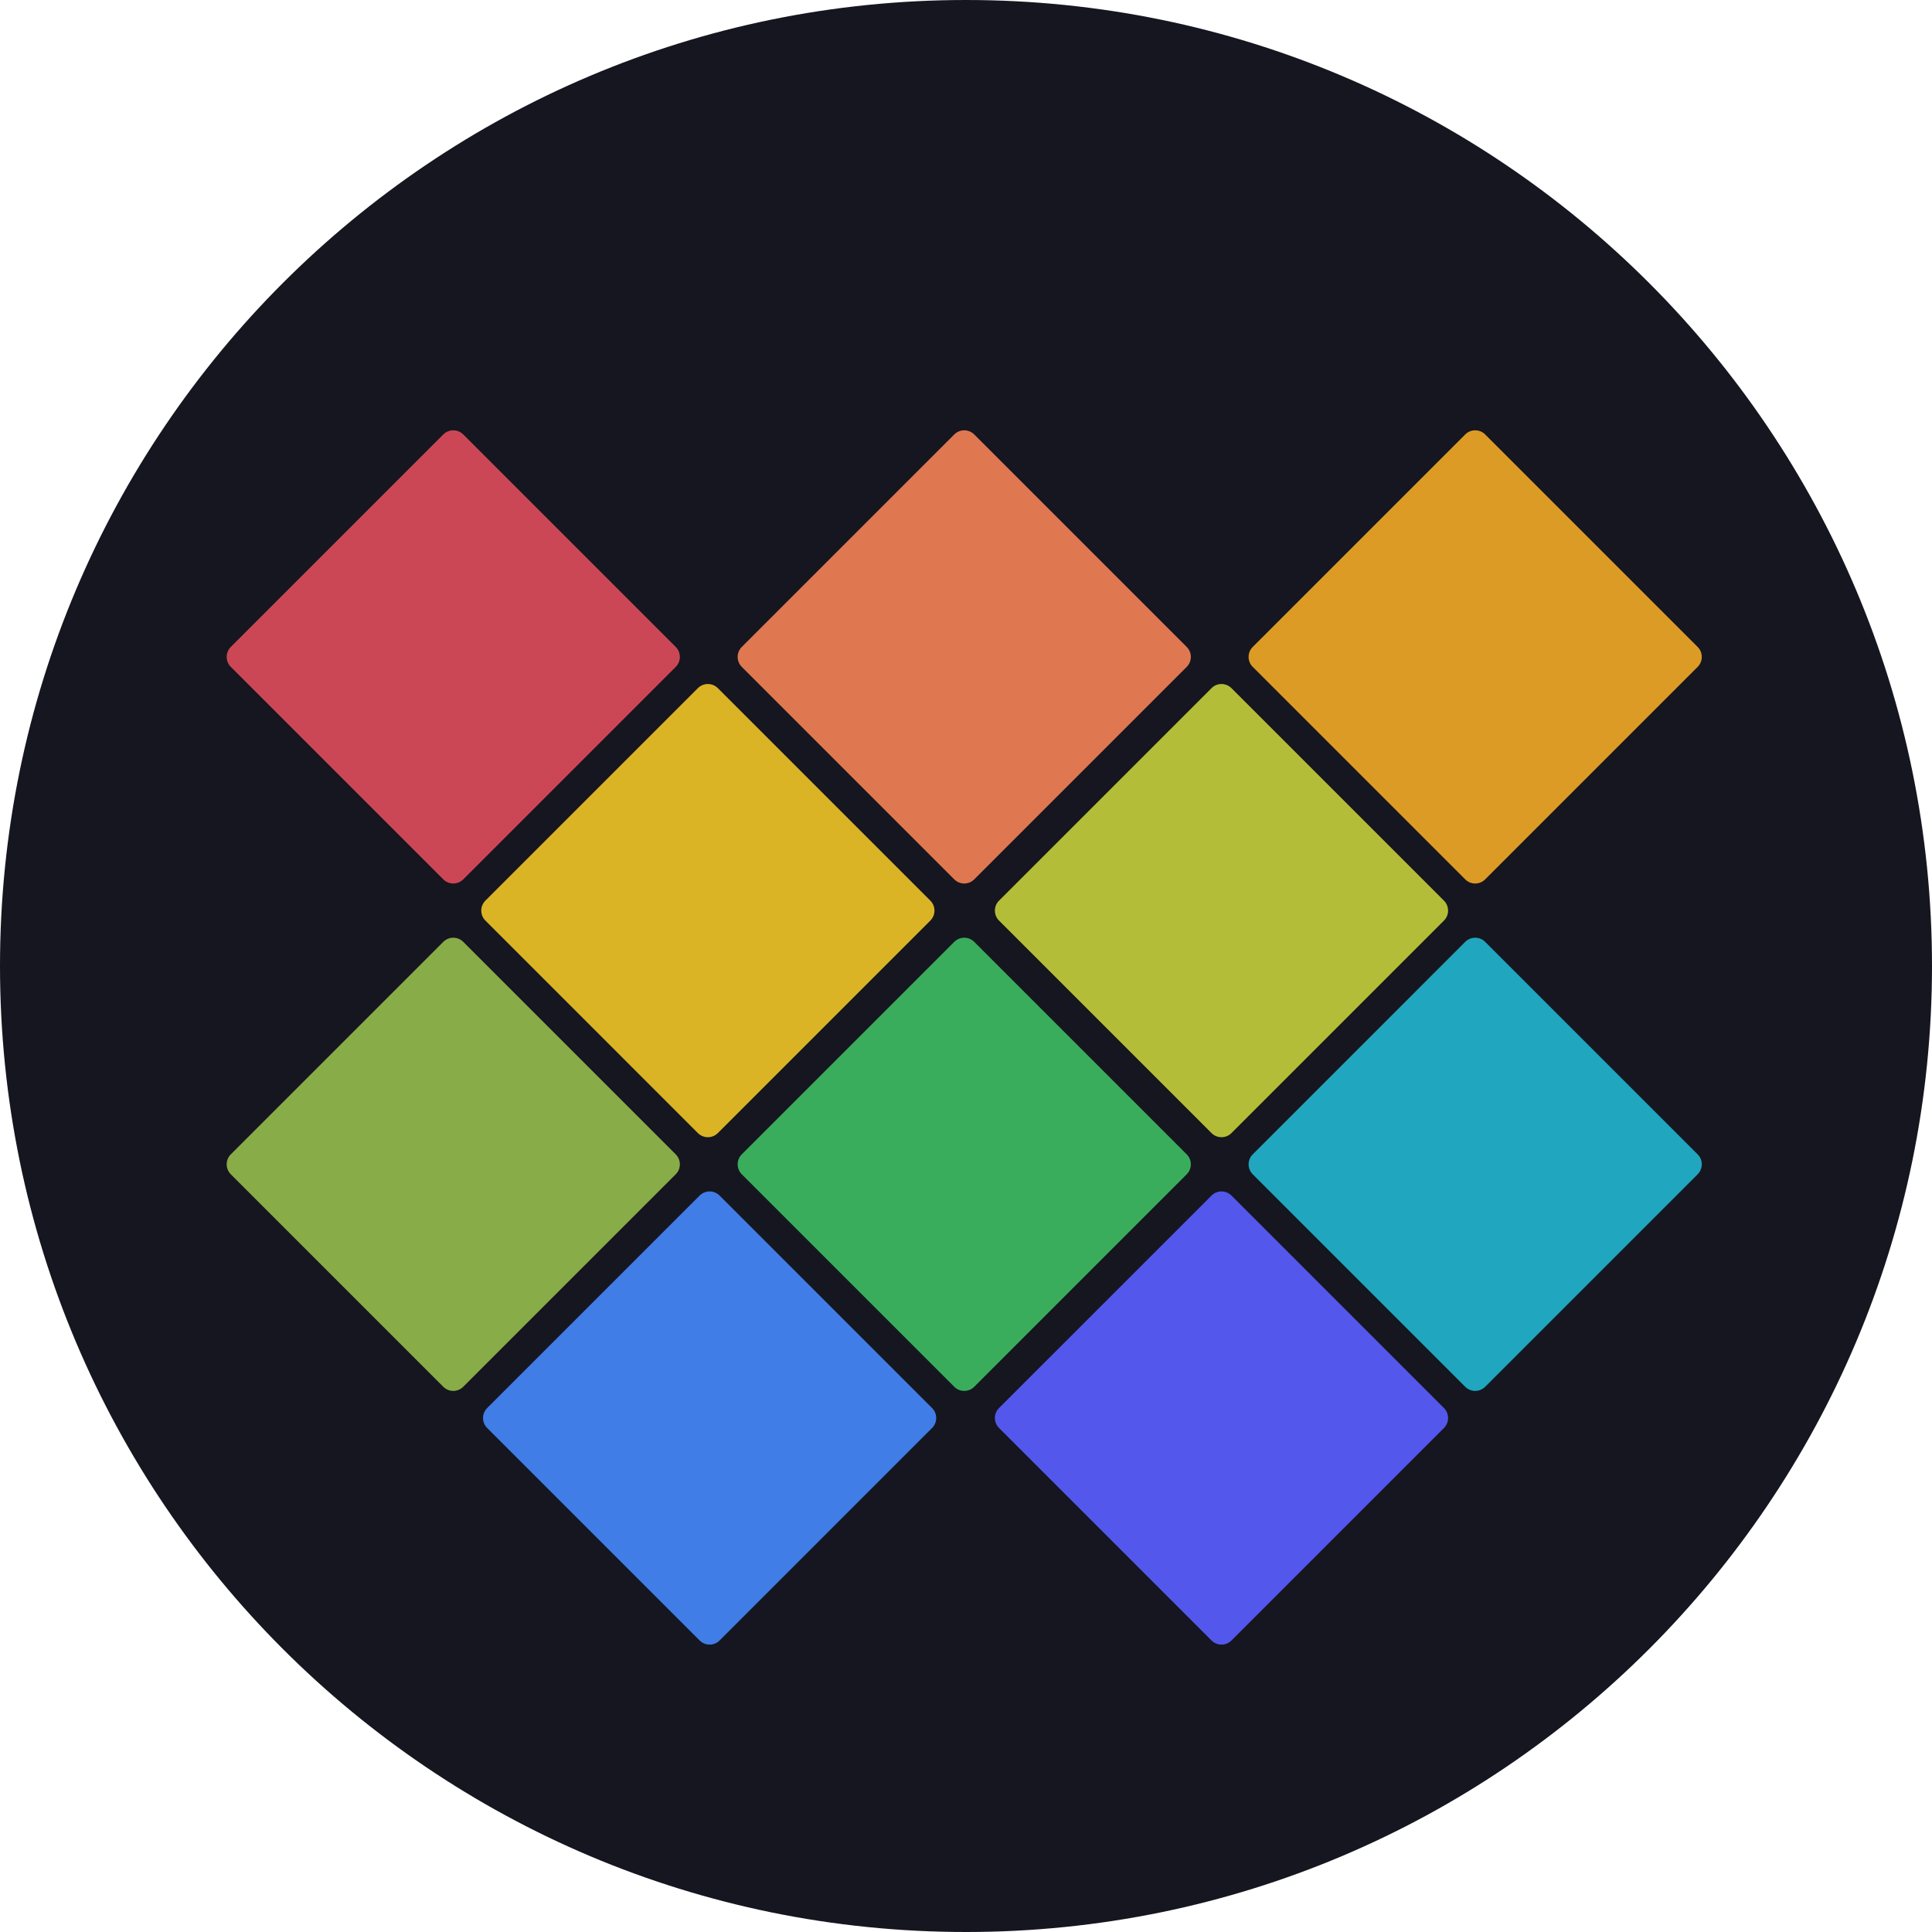
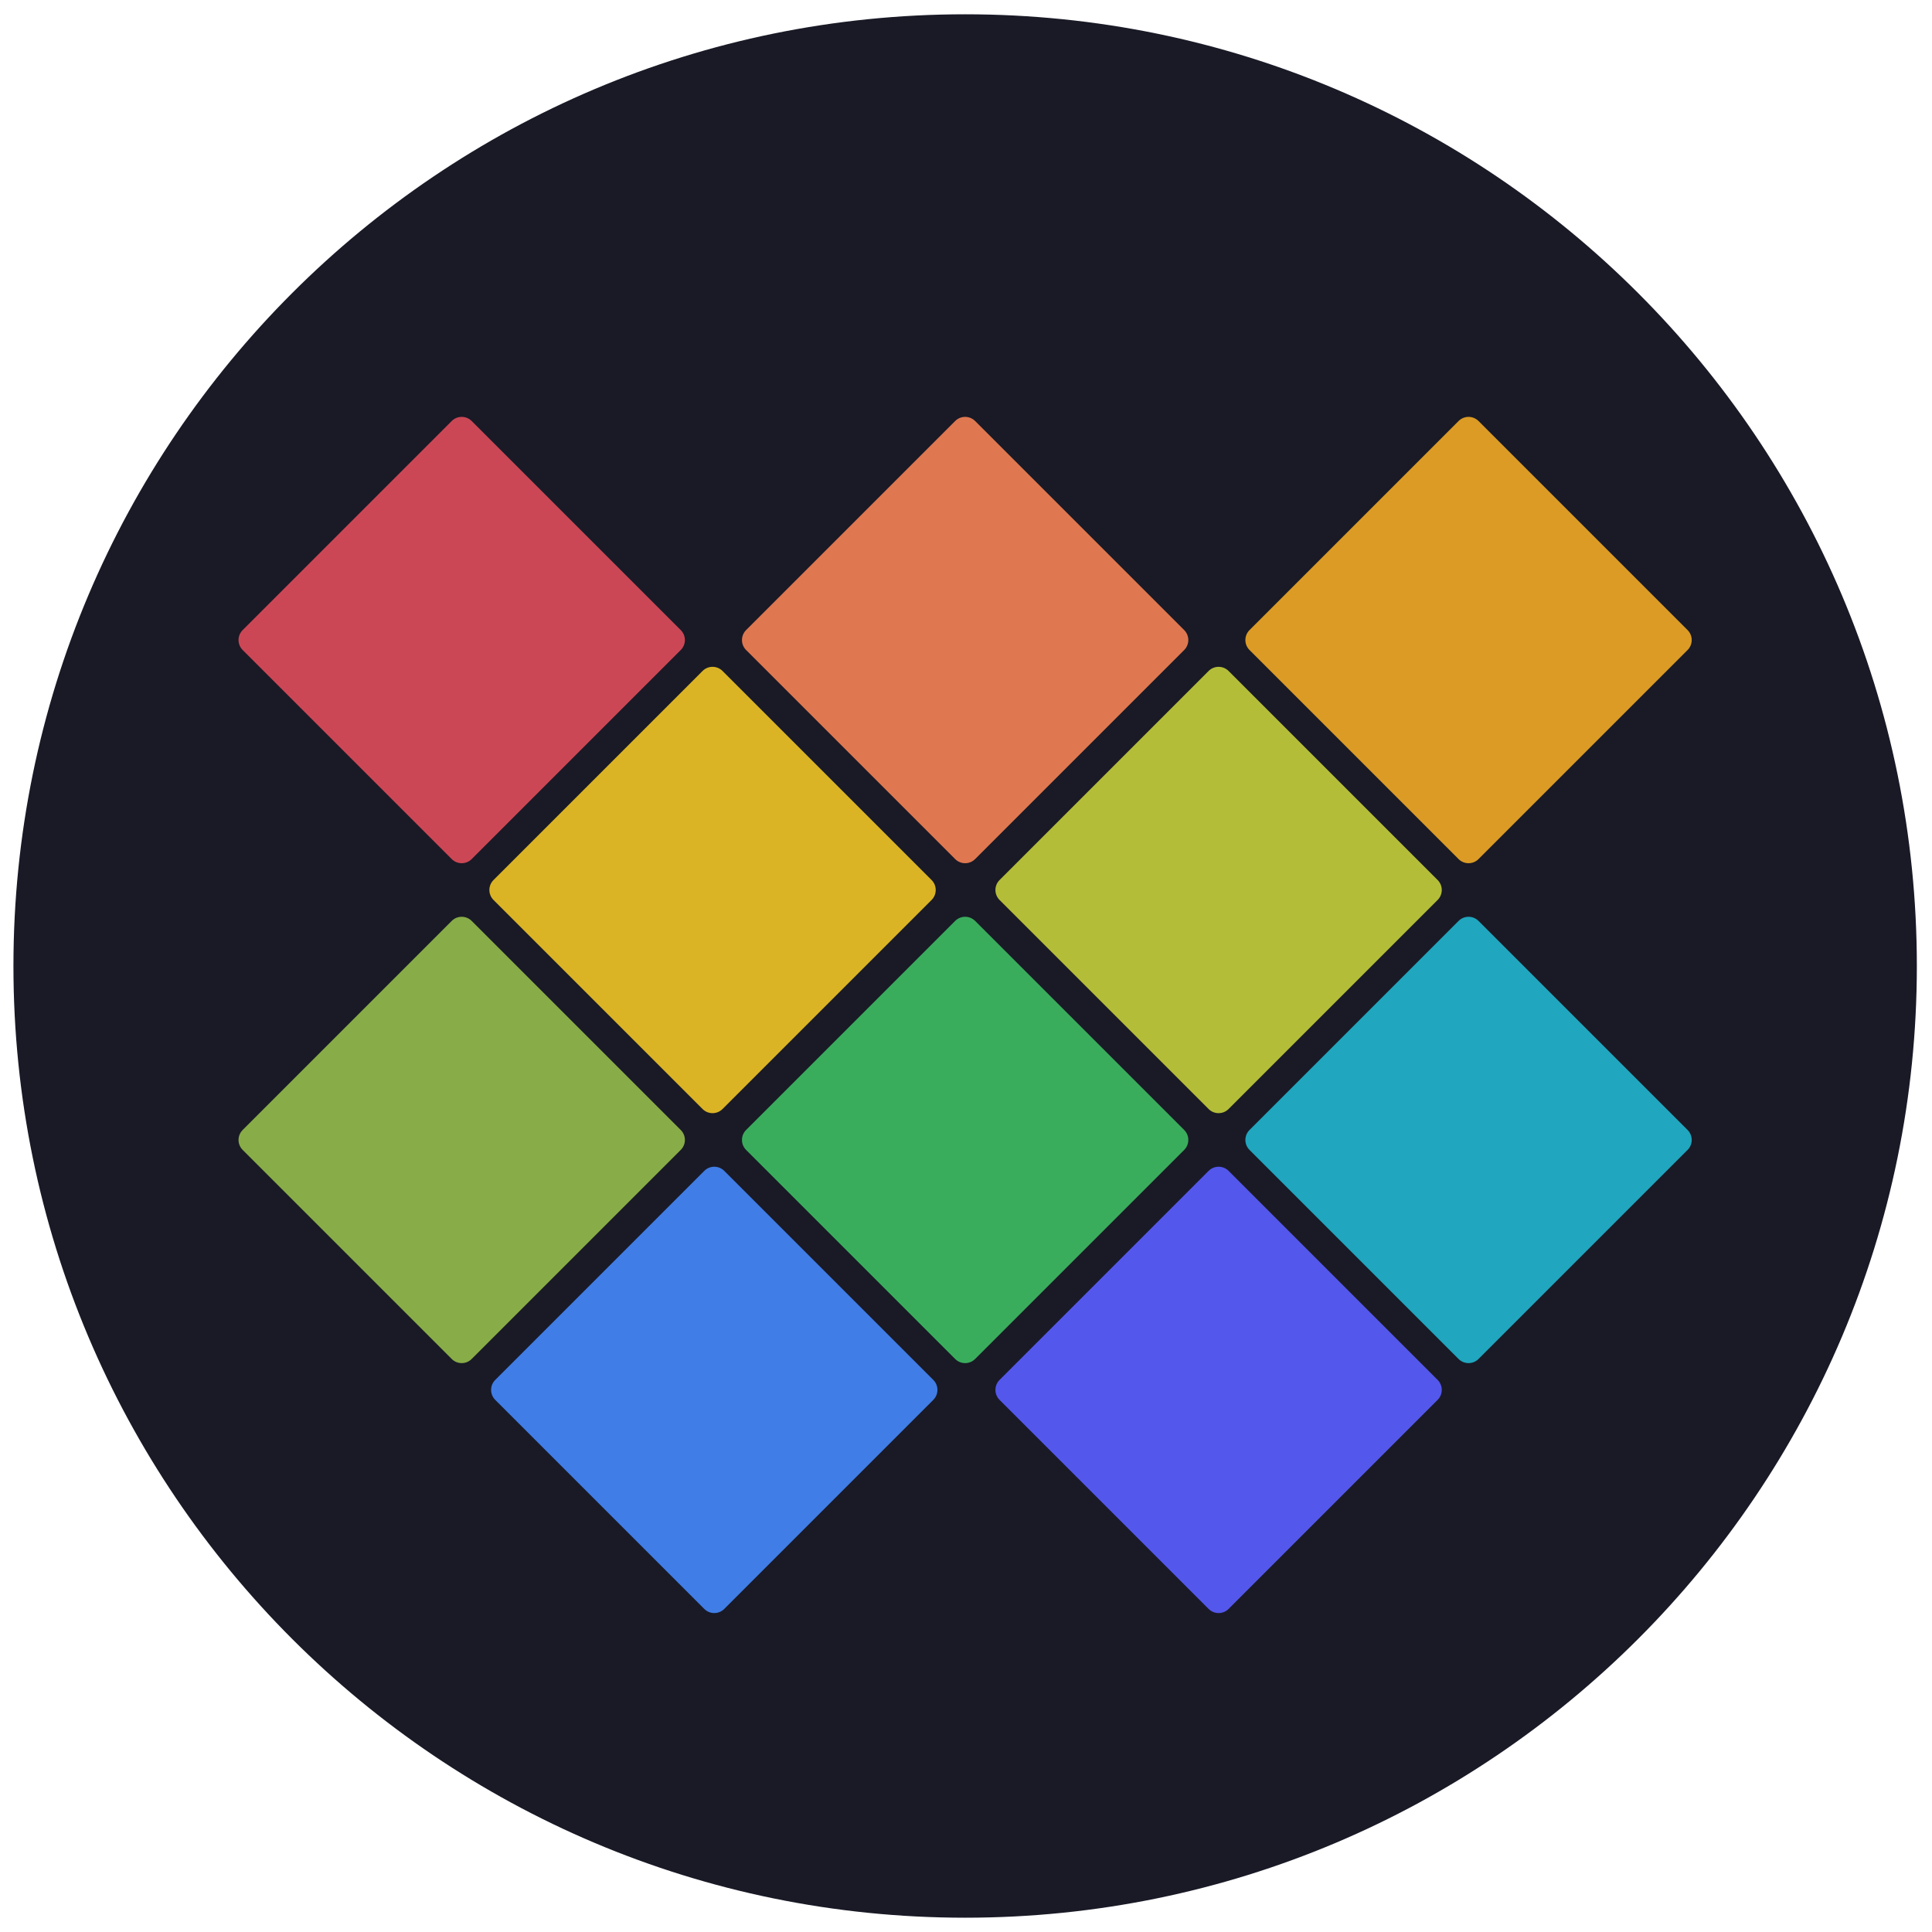
<svg xmlns="http://www.w3.org/2000/svg" version="1.1" id="Layer_1" x="0px" y="0px" viewBox="0 0 540.68 540.68" style="enable-background:new 0 0 540.68 540.68;" xml:space="preserve">
  <style type="text/css">
- 	.st0{fill:#15161F;}
+ 	.st0{fill:#191A26;}
	.st1{fill:#CC4755;}
	.st2{fill:#DF7850;}
	.st3{fill:#DB9B25;}
	.st4{fill:#DBB425;}
	.st5{fill:#B4BD38;}
	.st6{fill:#88AC47;}
	.st7{fill:#3AAD5D;}
	.st8{fill:#20A6BE;}
	.st9{fill:#407DE6;}
	.st10{fill:#5457EC;}
</style>
-   <circle class="st0" cx="270.34" cy="270.34" r="270.34" />
+   <circle class="st0" cx="270.1" cy="270.34" r="266.34" />
  <g>
-     <path class="st1" d="M189.11,186.63l-59.47,59.47c-1.54,1.54-4.04,1.54-5.58,0l-59.47-59.47c-1.54-1.54-1.54-4.04,0-5.58   l59.47-59.47c1.54-1.54,4.04-1.54,5.58,0l59.47,59.47C190.65,182.59,190.65,185.09,189.11,186.63z" />
-     <path class="st2" d="M332.11,186.63l-59.47,59.47c-1.54,1.54-4.04,1.54-5.58,0l-59.47-59.47c-1.54-1.54-1.54-4.04,0-5.58   l59.47-59.47c1.54-1.54,4.04-1.54,5.58,0l59.47,59.47C333.65,182.59,333.65,185.09,332.11,186.63z" />
-     <path class="st3" d="M475.1,186.63l-59.47,59.47c-1.54,1.54-4.04,1.54-5.58,0l-59.47-59.47c-1.54-1.54-1.54-4.04,0-5.58   l59.47-59.47c1.54-1.54,4.04-1.54,5.58,0l59.47,59.47C476.64,182.59,476.64,185.09,475.1,186.63z" />
-     <path class="st4" d="M260.36,257.63l-59.47,59.47c-1.54,1.54-4.04,1.54-5.58,0l-59.47-59.47c-1.54-1.54-1.54-4.04,0-5.58   l59.47-59.47c1.54-1.54,4.04-1.54,5.58,0l59.47,59.47C261.9,253.59,261.9,256.09,260.36,257.63z" />
-     <path class="st5" d="M404.1,257.63l-59.47,59.47c-1.54,1.54-4.04,1.54-5.58,0l-59.47-59.47c-1.54-1.54-1.54-4.04,0-5.58   l59.47-59.47c1.54-1.54,4.04-1.54,5.58,0l59.47,59.47C405.64,253.59,405.64,256.09,404.1,257.63z" />
-     <path class="st6" d="M189.11,328.63l-59.47,59.47c-1.54,1.54-4.04,1.54-5.58,0l-59.47-59.47c-1.54-1.54-1.54-4.04,0-5.58   l59.47-59.47c1.54-1.54,4.04-1.54,5.58,0l59.47,59.47C190.65,324.59,190.65,327.09,189.11,328.63z" />
-     <path class="st7" d="M332.11,328.63l-59.47,59.47c-1.54,1.54-4.04,1.54-5.58,0l-59.47-59.47c-1.54-1.54-1.54-4.04,0-5.58   l59.47-59.47c1.54-1.54,4.04-1.54,5.58,0l59.47,59.47C333.65,324.59,333.65,327.09,332.11,328.63z" />
-     <path class="st8" d="M475.1,328.63l-59.47,59.47c-1.54,1.54-4.04,1.54-5.58,0l-59.47-59.47c-1.54-1.54-1.54-4.04,0-5.58   l59.47-59.47c1.54-1.54,4.04-1.54,5.58,0l59.47,59.47C476.64,324.59,476.64,327.09,475.1,328.63z" />
-     <path class="st9" d="M260.85,399.63l-59.47,59.47c-1.54,1.54-4.04,1.54-5.58,0l-59.47-59.47c-1.54-1.54-1.54-4.04,0-5.58   l59.47-59.47c1.54-1.54,4.04-1.54,5.58,0l59.47,59.47C262.39,395.59,262.39,398.09,260.85,399.63z" />
-     <path class="st10" d="M404.1,399.63l-59.47,59.47c-1.54,1.54-4.04,1.54-5.58,0l-59.47-59.47c-1.54-1.54-1.54-4.04,0-5.58   l59.47-59.47c1.54-1.54,4.04-1.54,5.58,0l59.47,59.47C405.64,395.59,405.64,398.09,404.1,399.63z" />
+     <path class="st1" d="M190.51,181.91L132,240.42c-1.54,1.54-4.04,1.54-5.58,0l-58.51-58.51c-1.54-1.54-1.54-4.04,0-5.58l58.51-58.51   c1.54-1.54,4.04-1.54,5.58,0l58.51,58.51C192.06,177.87,192.06,180.37,190.51,181.91z" />
+     <path class="st2" d="M331.4,181.91l-58.51,58.51c-1.54,1.54-4.04,1.54-5.58,0l-58.51-58.51c-1.54-1.54-1.54-4.04,0-5.58   l58.51-58.51c1.54-1.54,4.04-1.54,5.58,0l58.51,58.51C332.94,177.87,332.94,180.37,331.4,181.91z" />
+     <path class="st3" d="M472.28,181.91l-58.51,58.51c-1.54,1.54-4.04,1.54-5.58,0l-58.51-58.51c-1.54-1.54-1.54-4.04,0-5.58   l58.51-58.51c1.54-1.54,4.04-1.54,5.58,0l58.51,58.51C473.82,177.87,473.82,180.37,472.28,181.91z" />
+     <path class="st4" d="M260.71,251.86l-58.51,58.51c-1.54,1.54-4.04,1.54-5.58,0l-58.51-58.51c-1.54-1.54-1.54-4.04,0-5.58   l58.51-58.51c1.54-1.54,4.04-1.54,5.58,0l58.51,58.51C262.25,247.82,262.25,250.32,260.71,251.86z" />
+     <path class="st5" d="M402.33,251.86l-58.51,58.51c-1.54,1.54-4.04,1.54-5.58,0l-58.51-58.51c-1.54-1.54-1.54-4.04,0-5.58   l58.51-58.51c1.54-1.54,4.04-1.54,5.58,0l58.51,58.51C403.87,247.82,403.87,250.32,402.33,251.86z" />
+     <path class="st6" d="M190.51,321.81L132,380.32c-1.54,1.54-4.04,1.54-5.58,0l-58.51-58.51c-1.54-1.54-1.54-4.04,0-5.58l58.51-58.51   c1.54-1.54,4.04-1.54,5.58,0l58.51,58.51C192.06,317.77,192.06,320.27,190.51,321.81z" />
+     <path class="st7" d="M331.4,321.81l-58.51,58.51c-1.54,1.54-4.04,1.54-5.58,0l-58.51-58.51c-1.54-1.54-1.54-4.04,0-5.58   l58.51-58.51c1.54-1.54,4.04-1.54,5.58,0l58.51,58.51C332.94,317.77,332.94,320.27,331.4,321.81z" />
+     <path class="st8" d="M472.28,321.81l-58.51,58.51c-1.54,1.54-4.04,1.54-5.58,0l-58.51-58.51c-1.54-1.54-1.54-4.04,0-5.58   l58.51-58.51c1.54-1.54,4.04-1.54,5.58,0l58.51,58.51C473.82,317.77,473.82,320.27,472.28,321.81z" />
+     <path class="st9" d="M261.19,391.76l-58.51,58.51c-1.54,1.54-4.04,1.54-5.58,0l-58.51-58.51c-1.54-1.54-1.54-4.04,0-5.58   l58.51-58.51c1.54-1.54,4.04-1.54,5.58,0l58.51,58.51C262.73,387.72,262.73,390.22,261.19,391.76z" />
+     <path class="st10" d="M402.33,391.76l-58.51,58.51c-1.54,1.54-4.04,1.54-5.58,0l-58.51-58.51c-1.54-1.54-1.54-4.04,0-5.58   l58.51-58.51c1.54-1.54,4.04-1.54,5.58,0l58.51,58.51C403.87,387.72,403.87,390.22,402.33,391.76z" />
  </g>
</svg>
